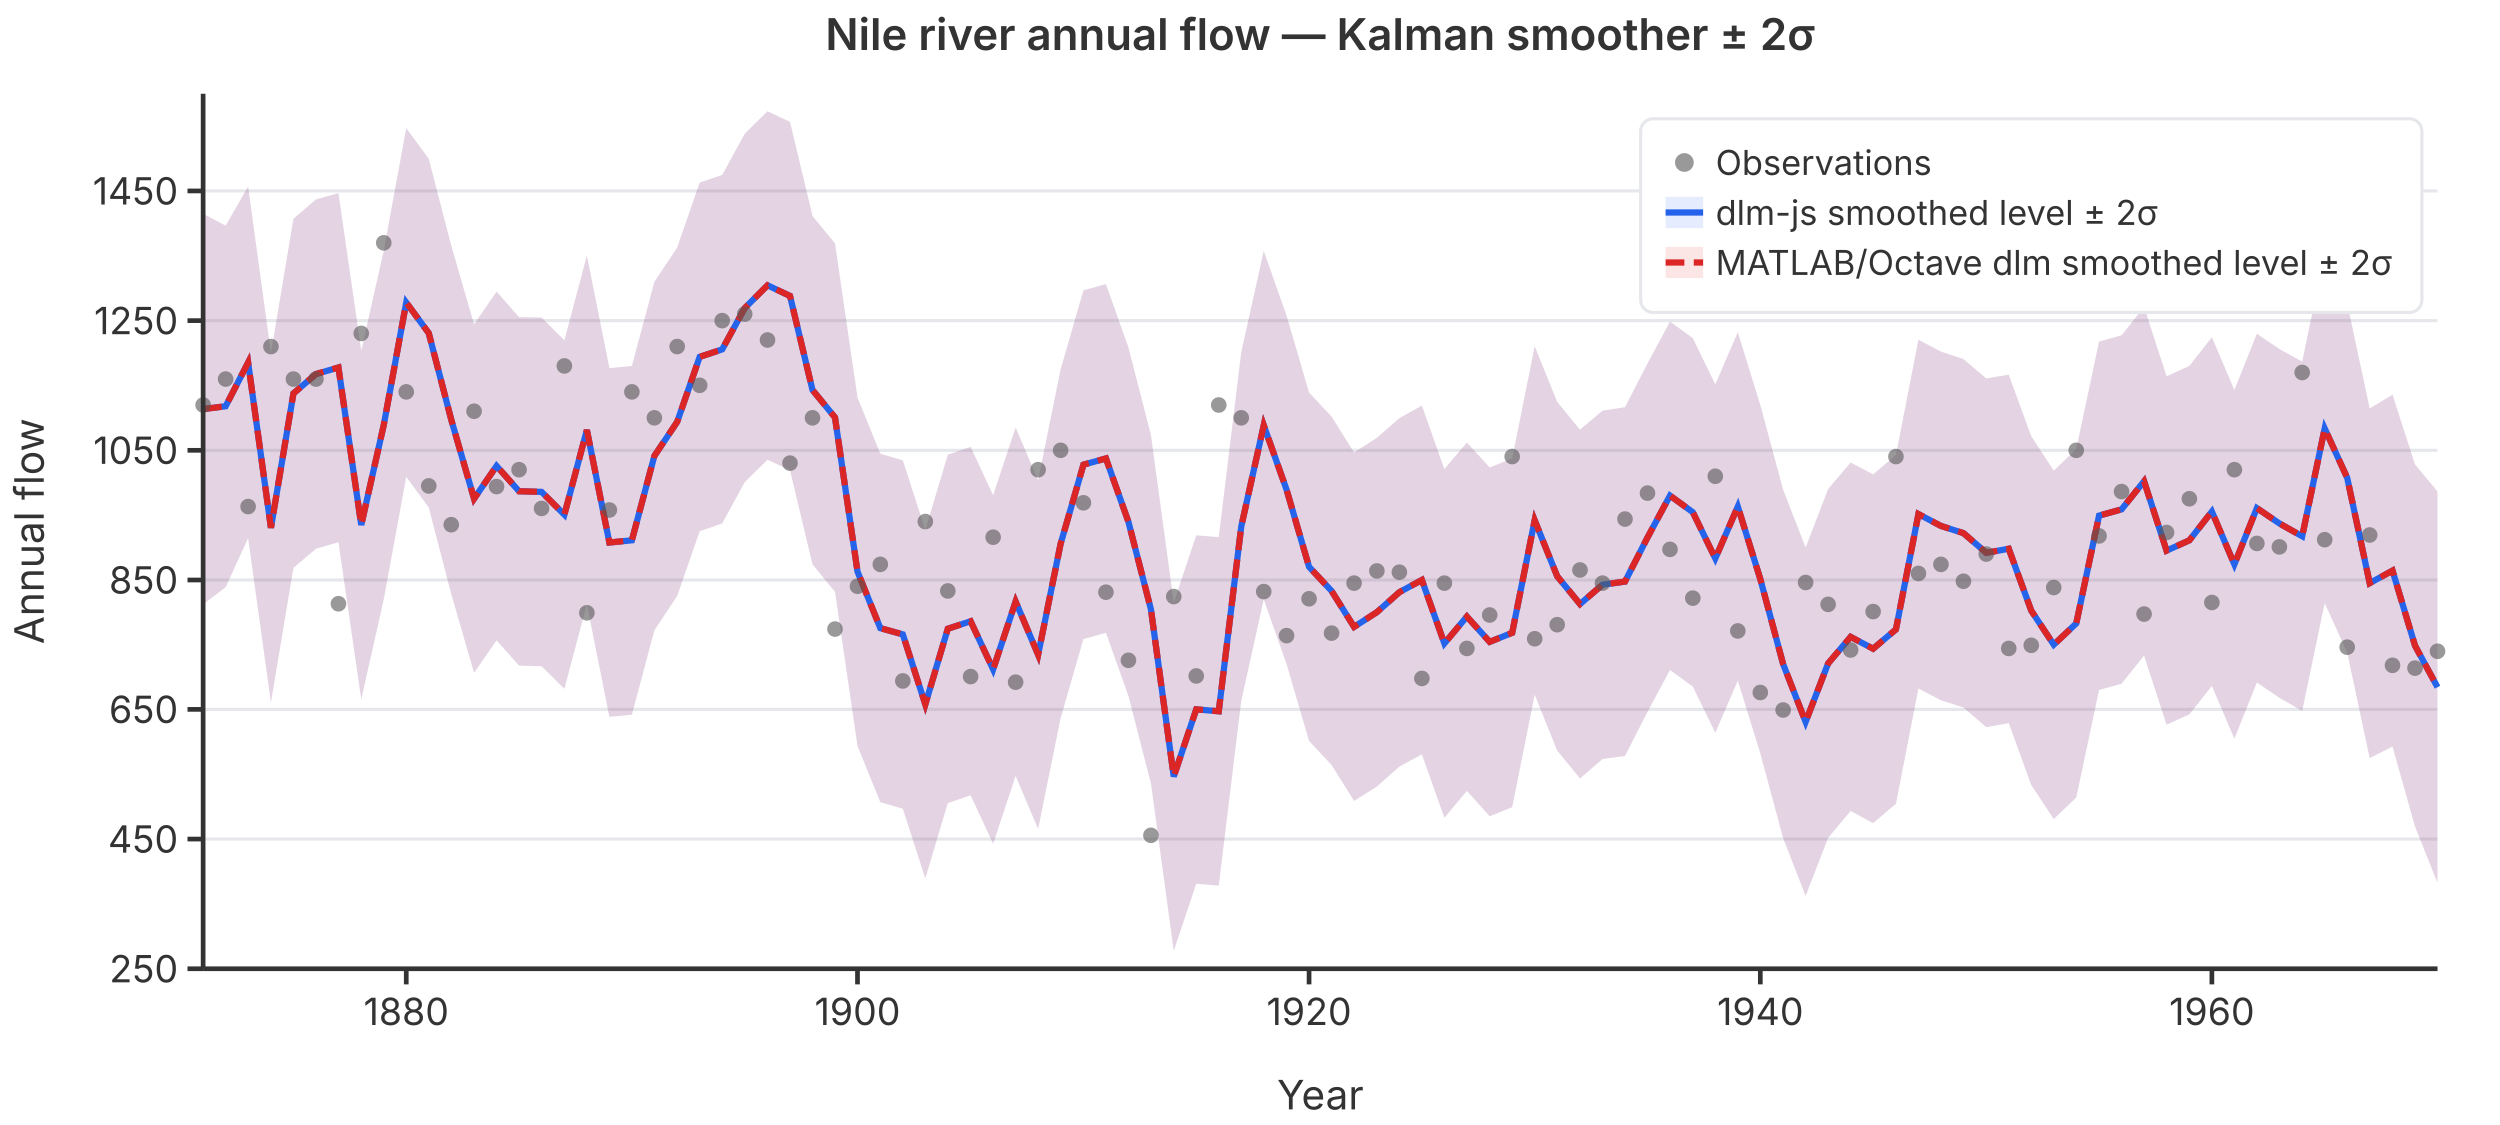
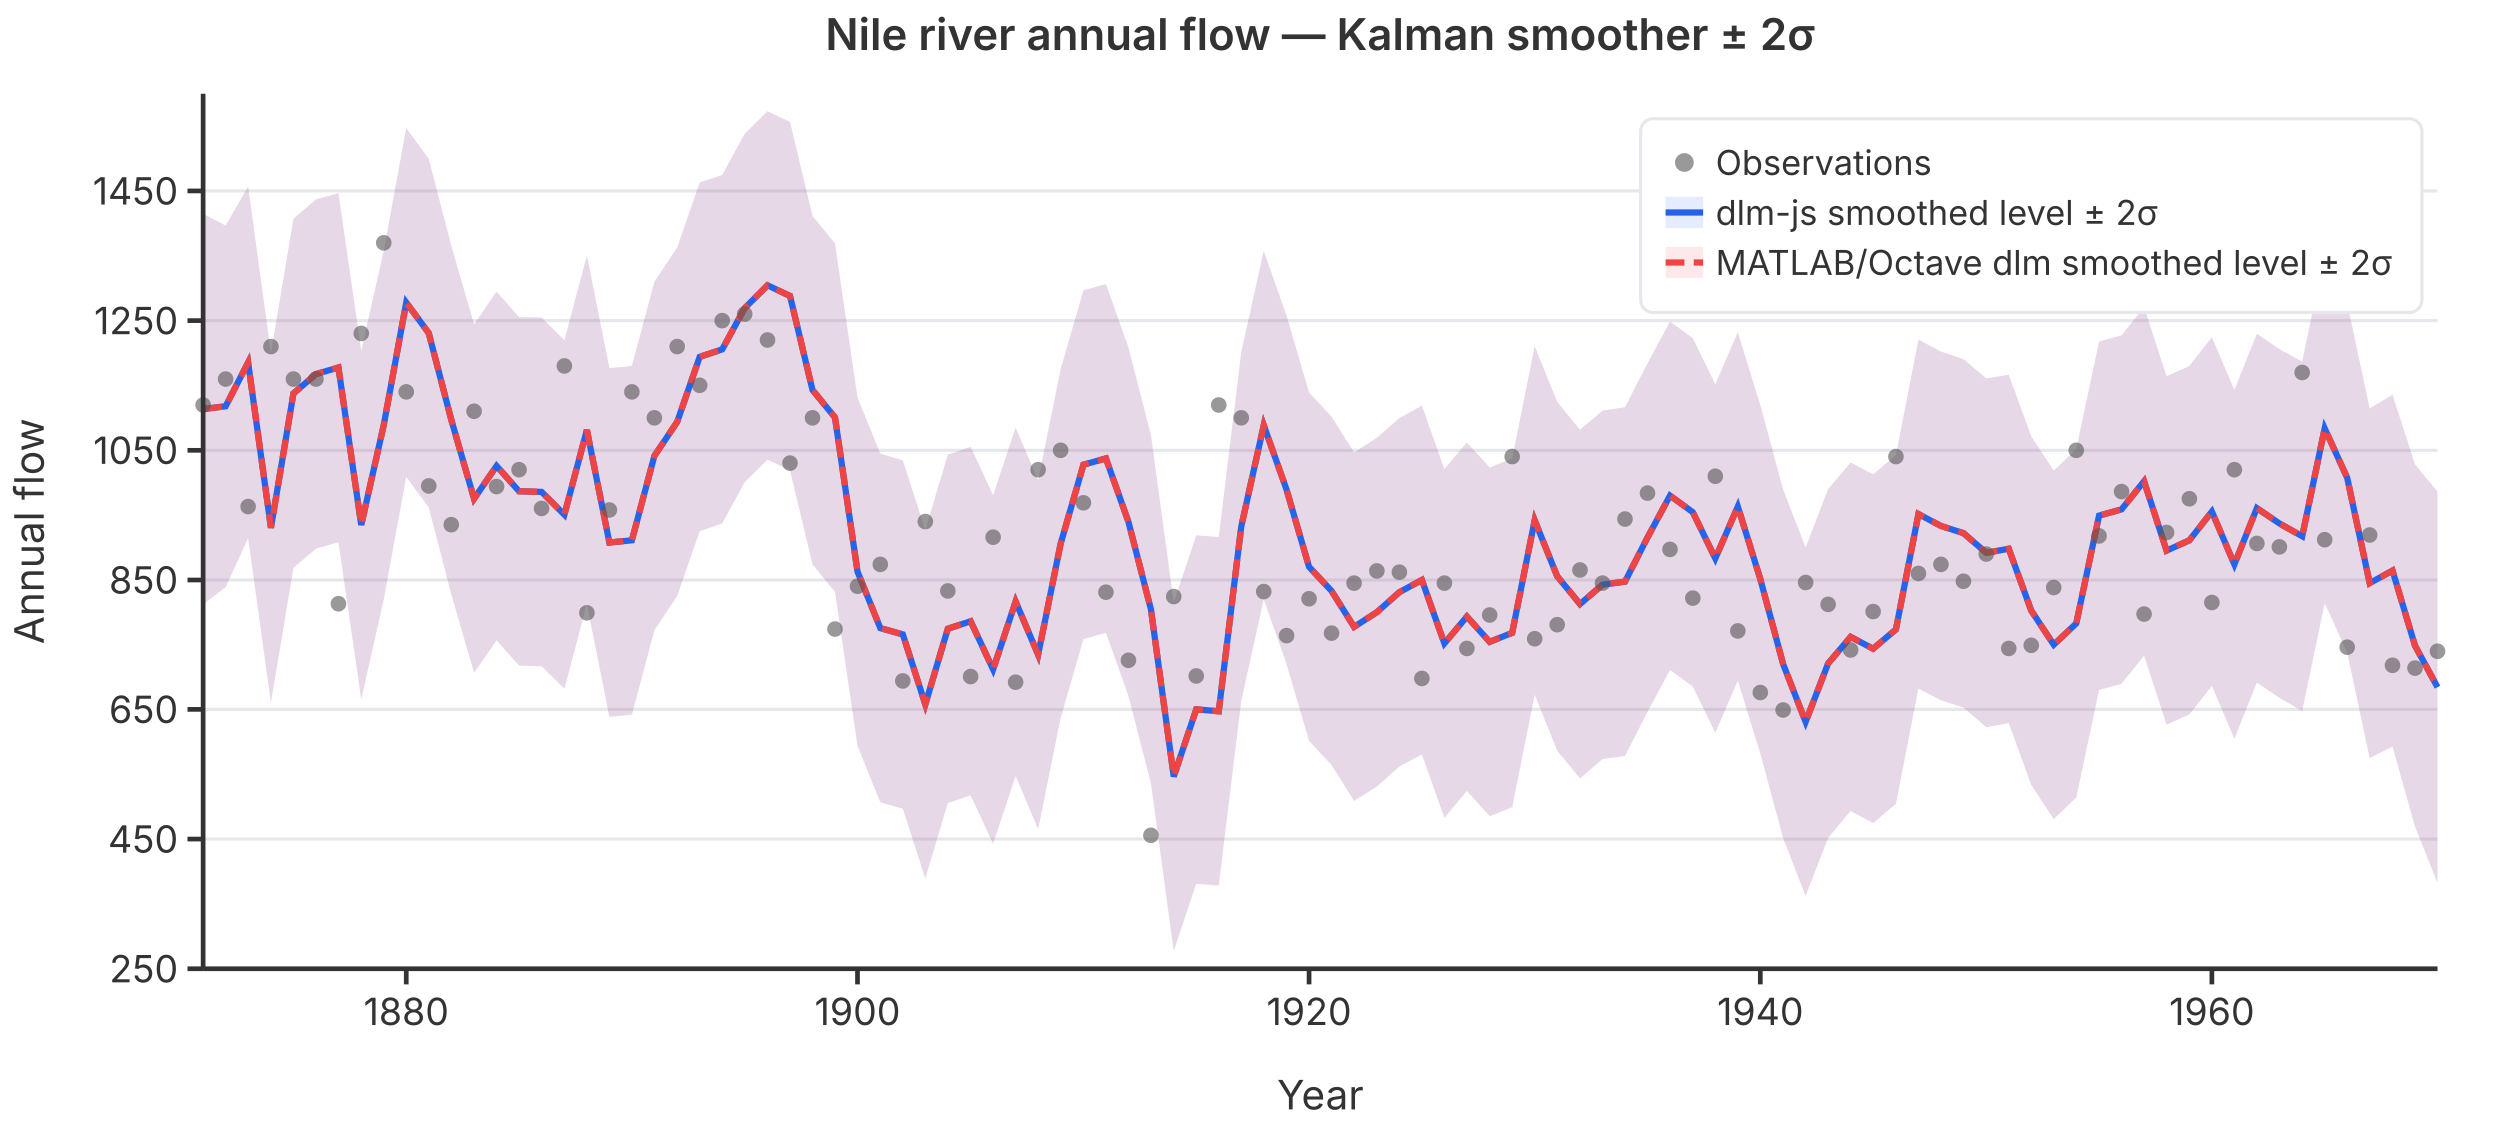
<svg xmlns="http://www.w3.org/2000/svg" viewBox="0 0 800 360" font-family="system-ui,-apple-system,sans-serif" font-size="12">
  <rect width="800" height="360" fill="white" />
  <line x1="65" y1="310.0" x2="780" y2="310.0" stroke="#e5e7eb" stroke-width="1" />
  <line x1="65" y1="268.5" x2="780" y2="268.5" stroke="#e5e7eb" stroke-width="1" />
  <line x1="65" y1="227.0" x2="780" y2="227.0" stroke="#e5e7eb" stroke-width="1" />
  <line x1="65" y1="185.6" x2="780" y2="185.6" stroke="#e5e7eb" stroke-width="1" />
  <line x1="65" y1="144.1" x2="780" y2="144.1" stroke="#e5e7eb" stroke-width="1" />
  <line x1="65" y1="102.6" x2="780" y2="102.6" stroke="#e5e7eb" stroke-width="1" />
  <line x1="65" y1="61.1" x2="780" y2="61.1" stroke="#e5e7eb" stroke-width="1" />
  <path d="M65.0,68.4L72.2,72.2L79.4,59.7L86.7,113.0L93.9,70.0L101.1,63.8L108.3,61.8L115.6,112.2L122.8,80.2L130.0,41.0L137.2,50.8L144.4,78.6L151.7,103.8L158.9,93.3L166.1,101.5L173.3,101.6L180.6,108.9L187.8,81.8L195.0,117.8L202.2,117.1L209.4,90.2L216.7,79.2L223.9,58.4L231.1,56.0L238.3,42.8L245.6,35.6L252.8,39.0L260.0,69.1L267.2,77.9L274.4,127.2L281.7,145.2L288.9,147.3L296.1,169.6L303.3,145.5L310.6,143.0L317.8,158.5L325.0,136.8L332.2,153.7L339.4,118.2L346.7,92.9L353.9,90.9L361.1,111.2L368.3,139.2L375.6,192.8L382.8,171.3L390.0,171.9L397.2,112.7L404.4,80.3L411.7,101.0L418.9,125.6L426.1,133.3L433.3,144.8L440.6,140.1L447.8,133.8L455.0,129.8L462.2,150.1L469.4,141.6L476.7,149.6L483.9,146.7L491.1,110.8L498.3,128.6L505.6,137.5L512.8,131.4L520.0,130.3L527.2,116.3L534.4,102.9L541.7,108.2L548.9,123.0L556.1,106.3L563.3,129.6L570.6,156.7L577.8,175.2L585.0,156.5L592.2,148.0L599.4,151.8L606.7,145.6L613.9,108.7L621.1,112.5L628.3,114.9L635.6,121.1L642.8,119.9L650.0,139.6L657.2,150.6L664.4,143.7L671.7,109.3L678.9,107.3L686.1,98.2L693.3,120.4L700.6,117.1L707.8,107.9L715.0,124.8L722.2,106.8L729.4,111.7L736.7,115.7L743.9,81.2L751.1,97.0L758.3,130.7L765.6,126.3L772.8,148.6L780.0,157.3L780.0,282.5L772.8,264.5L765.6,238.9L758.3,242.6L751.1,208.8L743.9,193.0L736.7,227.5L729.4,223.3L722.2,218.4L715.0,236.4L707.8,219.5L700.6,228.6L693.3,231.9L686.1,209.8L678.9,218.8L671.7,220.8L664.4,255.2L657.2,262.1L650.0,251.2L642.8,231.4L635.6,232.7L628.3,226.4L621.1,224.1L613.9,220.3L606.7,257.2L599.4,263.4L592.2,259.5L585.0,268.1L577.8,286.7L570.6,268.2L563.3,241.1L556.1,217.8L548.9,234.5L541.7,219.7L534.4,214.4L527.2,227.8L520.0,241.9L512.8,242.9L505.6,249.1L498.3,240.2L491.1,222.3L483.9,258.3L476.7,261.2L469.4,253.1L462.2,261.7L455.0,241.4L447.8,245.3L440.6,251.7L433.3,256.3L426.1,244.8L418.9,237.1L411.7,212.5L404.4,191.8L397.2,224.3L390.0,283.4L382.8,282.8L375.6,304.3L368.3,250.7L361.1,222.7L353.9,202.5L346.7,204.5L339.4,229.8L332.2,265.3L325.0,248.3L317.8,270.0L310.6,254.5L303.3,257.0L296.1,281.1L288.9,258.8L281.7,256.7L274.4,238.7L267.2,189.4L260.0,180.6L252.8,150.5L245.6,147.1L238.3,154.3L231.1,167.5L223.9,170.0L216.7,190.7L209.4,201.7L202.2,228.7L195.0,229.4L187.8,193.3L180.6,220.4L173.3,213.2L166.1,213.0L158.9,204.9L151.7,215.3L144.4,190.1L137.2,162.4L130.0,152.6L122.8,191.8L115.6,223.8L108.3,173.5L101.1,175.6L93.9,181.7L86.7,224.8L79.4,172.2L72.2,187.9L65.0,193.4Z" fill="rgba(37,99,235,0.12)" stroke="none" />
-   <path d="M65.0,68.4L72.2,72.2L79.4,59.7L86.7,113.0L93.9,70.0L101.1,63.8L108.3,61.8L115.6,112.2L122.8,80.2L130.0,41.0L137.2,50.8L144.4,78.6L151.7,103.8L158.9,93.3L166.1,101.5L173.3,101.6L180.6,108.9L187.8,81.8L195.0,117.8L202.2,117.1L209.4,90.2L216.7,79.2L223.9,58.4L231.1,56.0L238.3,42.8L245.6,35.6L252.8,39.0L260.0,69.1L267.2,77.9L274.4,127.2L281.7,145.2L288.9,147.3L296.1,169.6L303.3,145.5L310.6,143.0L317.8,158.5L325.0,136.8L332.2,153.7L339.4,118.2L346.7,92.9L353.9,90.9L361.1,111.2L368.3,139.2L375.6,192.8L382.8,171.3L390.0,171.9L397.2,112.7L404.4,80.3L411.7,101.0L418.9,125.6L426.1,133.3L433.3,144.8L440.6,140.1L447.8,133.8L455.0,129.8L462.2,150.1L469.4,141.6L476.7,149.6L483.9,146.7L491.1,110.8L498.3,128.6L505.6,137.5L512.8,131.4L520.0,130.3L527.2,116.3L534.4,102.9L541.7,108.2L548.9,123.0L556.1,106.3L563.3,129.6L570.6,156.7L577.8,175.2L585.0,156.5L592.2,148.0L599.4,151.8L606.7,145.6L613.9,108.7L621.1,112.5L628.3,114.9L635.6,121.1L642.8,119.9L650.0,139.6L657.2,150.6L664.4,143.7L671.7,109.3L678.9,107.3L686.1,98.2L693.3,120.4L700.6,117.1L707.8,107.9L715.0,124.8L722.2,106.8L729.4,111.7L736.7,115.7L743.9,81.2L751.1,97.0L758.3,130.7L765.6,126.3L772.8,148.6L780.0,157.3L780.0,282.5L772.8,264.5L765.6,238.9L758.3,242.6L751.1,208.8L743.9,193.0L736.7,227.5L729.4,223.3L722.2,218.4L715.0,236.4L707.8,219.5L700.6,228.6L693.3,231.9L686.1,209.8L678.9,218.8L671.7,220.8L664.4,255.2L657.2,262.1L650.0,251.2L642.8,231.4L635.6,232.7L628.3,226.4L621.1,224.1L613.9,220.3L606.7,257.2L599.4,263.4L592.2,259.5L585.0,268.1L577.8,286.7L570.6,268.2L563.3,241.1L556.1,217.8L548.9,234.5L541.7,219.7L534.4,214.4L527.2,227.8L520.0,241.9L512.8,242.9L505.6,249.1L498.3,240.2L491.1,222.3L483.9,258.3L476.7,261.2L469.4,253.1L462.2,261.7L455.0,241.4L447.8,245.3L440.6,251.7L433.3,256.3L426.1,244.8L418.9,237.1L411.7,212.5L404.4,191.8L397.2,224.3L390.0,283.4L382.8,282.8L375.6,304.3L368.3,250.7L361.1,222.7L353.9,202.5L346.7,204.5L339.4,229.8L332.2,265.3L325.0,248.3L317.8,270.0L310.6,254.5L303.3,257.0L296.1,281.1L288.9,258.8L281.7,256.7L274.4,238.7L267.2,189.4L260.0,180.6L252.8,150.5L245.6,147.1L238.3,154.3L231.1,167.5L223.9,170.0L216.7,190.7L209.4,201.7L202.2,228.7L195.0,229.4L187.8,193.3L180.6,220.4L173.3,213.2L166.1,213.0L158.9,204.9L151.7,215.3L144.4,190.1L137.2,162.4L130.0,152.6L122.8,191.8L115.6,223.8L108.3,173.5L101.1,175.6L93.9,181.7L86.7,224.8L79.4,172.2L72.2,187.9L65.0,193.4Z" fill="rgba(220,38,38,0.12)" stroke="none" />
+   <path d="M65.0,68.4L72.2,72.2L79.4,59.7L86.7,113.0L93.9,70.0L101.1,63.8L108.3,61.8L115.6,112.2L122.8,80.2L130.0,41.0L137.2,50.8L144.4,78.6L151.7,103.8L158.9,93.3L166.1,101.5L173.3,101.6L180.6,108.9L187.8,81.8L195.0,117.8L202.2,117.1L209.4,90.2L216.7,79.2L223.9,58.4L231.1,56.0L238.3,42.8L245.6,35.6L252.8,39.0L260.0,69.1L267.2,77.9L274.4,127.2L281.7,145.2L288.9,147.3L296.1,169.6L303.3,145.5L310.6,143.0L317.8,158.5L325.0,136.8L332.2,153.7L339.4,118.2L346.7,92.9L353.9,90.9L361.1,111.2L368.3,139.2L375.6,192.8L382.8,171.3L390.0,171.9L397.2,112.7L404.4,80.3L411.7,101.0L418.9,125.6L426.1,133.3L433.3,144.8L440.6,140.1L447.8,133.8L455.0,129.8L462.2,150.1L469.4,141.6L476.7,149.6L483.9,146.7L491.1,110.8L498.3,128.6L505.6,137.5L512.8,131.4L520.0,130.3L527.2,116.3L534.4,102.9L541.7,108.2L548.9,123.0L556.1,106.3L563.3,129.6L570.6,156.7L577.8,175.2L585.0,156.5L592.2,148.0L599.4,151.8L606.7,145.6L613.9,108.7L621.1,112.5L628.3,114.9L635.6,121.1L642.8,119.9L650.0,139.6L657.2,150.6L664.4,143.7L671.7,109.3L678.9,107.3L686.1,98.2L693.3,120.4L700.6,117.1L707.8,107.9L715.0,124.8L722.2,106.8L729.4,111.7L736.7,115.7L743.9,81.2L751.1,97.0L758.3,130.7L765.6,126.3L772.8,148.6L780.0,157.3L780.0,282.5L772.8,264.5L765.6,238.9L758.3,242.6L751.1,208.8L743.9,193.0L736.7,227.5L729.4,223.3L722.2,218.4L715.0,236.4L707.8,219.5L700.6,228.6L693.3,231.9L686.1,209.8L678.9,218.8L671.7,220.8L664.4,255.2L657.2,262.1L650.0,251.2L642.8,231.4L635.6,232.7L628.3,226.4L621.1,224.1L613.9,220.3L606.7,257.2L599.4,263.4L592.2,259.5L585.0,268.1L577.8,286.7L570.6,268.2L563.3,241.1L556.1,217.8L548.9,234.5L541.7,219.7L534.4,214.4L527.2,227.8L520.0,241.9L512.8,242.9L505.6,249.1L498.3,240.2L491.1,222.3L483.9,258.3L476.7,261.2L469.4,253.1L462.2,261.7L455.0,241.4L447.8,245.3L440.6,251.7L433.3,256.3L426.1,244.8L418.9,237.1L411.7,212.5L404.4,191.8L397.2,224.3L390.0,283.4L382.8,282.8L375.6,304.3L368.3,250.7L361.1,222.7L353.9,202.5L346.7,204.5L339.4,229.8L332.2,265.3L325.0,248.3L317.8,270.0L310.6,254.5L303.3,257.0L296.1,281.1L288.9,258.8L281.7,256.7L274.4,238.7L267.2,189.4L260.0,180.6L252.8,150.5L245.6,147.1L238.3,154.3L231.1,167.5L223.9,170.0L216.7,190.7L209.4,201.7L202.2,228.7L195.0,229.4L187.8,193.3L180.6,220.4L173.3,213.2L166.1,213.0L158.9,204.9L151.7,215.3L144.4,190.1L137.2,162.4L130.0,152.6L122.8,191.8L115.6,223.8L108.3,173.5L101.1,175.6L93.9,181.7L86.7,224.8L79.4,172.2L72.2,187.9L65.0,193.4Z" fill="rgba(239,68,68,0.12)" stroke="none" />
  <polyline points="65.0,130.9 72.2,130.0 79.4,116.0 86.7,168.9 93.9,125.9 101.1,119.7 108.3,117.6 115.6,168.0 122.8,136.0 130.0,96.8 137.2,106.6 144.4,134.3 151.7,159.6 158.9,149.1 166.1,157.2 173.3,157.4 180.6,164.7 187.8,137.6 195.0,173.6 202.2,172.9 209.4,145.9 216.7,135.0 223.9,114.2 231.1,111.8 238.3,98.6 245.6,91.3 252.8,94.7 260.0,124.8 267.2,133.6 274.4,182.9 281.7,201.0 288.9,203.0 296.1,225.4 303.3,201.2 310.6,198.8 317.8,214.2 325.0,192.5 332.2,209.5 339.4,174.0 346.7,148.7 353.9,146.7 361.1,167.0 368.3,195.0 375.6,248.5 382.8,227.0 390.0,227.6 397.2,168.5 404.4,136.1 411.7,156.7 418.9,181.4 426.1,189.1 433.3,200.6 440.6,195.9 447.8,189.5 455.0,185.6 462.2,205.9 469.4,197.3 476.7,205.4 483.9,202.5 491.1,166.5 498.3,184.4 505.6,193.3 512.8,187.1 520.0,186.1 527.2,172.0 534.4,158.6 541.7,163.9 548.9,178.7 556.1,162.1 563.3,185.3 570.6,212.5 577.8,231.0 585.0,212.3 592.2,203.8 599.4,207.6 606.7,201.4 613.9,164.5 621.1,168.3 628.3,170.6 635.6,176.9 642.8,175.6 650.0,195.4 657.2,206.3 664.4,199.5 671.7,165.0 678.9,163.0 686.1,154.0 693.3,176.2 700.6,172.9 707.8,163.7 715.0,180.6 722.2,162.6 729.4,167.5 736.7,171.6 743.9,137.1 751.1,152.9 758.3,186.6 765.6,182.6 772.8,206.6 780.0,219.9" fill="none" stroke="#2563eb" stroke-width="2" />
-   <polyline points="65.0,130.9 72.2,130.0 79.4,116.0 86.7,168.9 93.9,125.9 101.1,119.7 108.3,117.6 115.6,168.0 122.8,136.0 130.0,96.8 137.2,106.6 144.4,134.3 151.7,159.6 158.9,149.1 166.1,157.2 173.3,157.4 180.6,164.7 187.8,137.6 195.0,173.6 202.2,172.9 209.4,145.9 216.7,135.0 223.9,114.2 231.1,111.8 238.3,98.6 245.6,91.3 252.8,94.7 260.0,124.8 267.2,133.6 274.4,182.9 281.7,201.0 288.9,203.0 296.1,225.4 303.3,201.2 310.6,198.8 317.8,214.2 325.0,192.5 332.2,209.5 339.4,174.0 346.7,148.7 353.9,146.7 361.1,167.0 368.3,195.0 375.6,248.5 382.8,227.0 390.0,227.6 397.2,168.5 404.4,136.1 411.7,156.7 418.9,181.4 426.1,189.1 433.3,200.6 440.6,195.9 447.8,189.5 455.0,185.6 462.2,205.9 469.4,197.3 476.7,205.4 483.9,202.5 491.1,166.5 498.3,184.4 505.6,193.3 512.8,187.1 520.0,186.1 527.2,172.0 534.4,158.6 541.7,163.9 548.9,178.7 556.1,162.1 563.3,185.3 570.6,212.5 577.8,231.0 585.0,212.3 592.2,203.8 599.4,207.6 606.7,201.4 613.9,164.5 621.1,168.3 628.3,170.6 635.6,176.9 642.8,175.6 650.0,195.4 657.2,206.3 664.4,199.5 671.7,165.0 678.9,163.0 686.1,154.0 693.3,176.2 700.6,172.9 707.8,163.7 715.0,180.6 722.2,162.6 729.4,167.5 736.7,171.6 743.9,137.1 751.1,152.9 758.3,186.6 765.6,182.6 772.8,206.6 780.0,219.9" fill="none" stroke="#dc2626" stroke-width="2" stroke-dasharray="6,3" />
+   <polyline points="65.0,130.9 72.2,130.0 79.4,116.0 86.7,168.9 93.9,125.9 101.1,119.7 108.3,117.6 115.6,168.0 122.8,136.0 130.0,96.8 137.2,106.6 144.4,134.3 151.7,159.6 158.9,149.1 166.1,157.2 173.3,157.4 180.6,164.7 187.8,137.6 195.0,173.6 202.2,172.9 209.4,145.9 216.7,135.0 223.9,114.2 231.1,111.8 238.3,98.6 245.6,91.3 252.8,94.7 260.0,124.8 267.2,133.6 274.4,182.9 281.7,201.0 288.9,203.0 296.1,225.4 303.3,201.2 310.6,198.8 317.8,214.2 325.0,192.5 332.2,209.5 339.4,174.0 346.7,148.7 353.9,146.7 361.1,167.0 368.3,195.0 375.6,248.5 382.8,227.0 390.0,227.6 397.2,168.5 404.4,136.1 411.7,156.7 418.9,181.4 426.1,189.1 433.3,200.6 440.6,195.9 447.8,189.5 455.0,185.6 462.2,205.9 469.4,197.3 476.7,205.4 483.9,202.5 491.1,166.5 498.3,184.4 505.6,193.3 512.8,187.1 520.0,186.1 527.2,172.0 534.4,158.6 541.7,163.9 548.9,178.7 556.1,162.1 563.3,185.3 570.6,212.5 577.8,231.0 585.0,212.3 592.2,203.8 599.4,207.6 606.7,201.4 613.9,164.5 621.1,168.3 628.3,170.6 635.6,176.9 642.8,175.6 650.0,195.4 657.2,206.3 664.4,199.5 671.7,165.0 678.9,163.0 686.1,154.0 693.3,176.2 700.6,172.9 707.8,163.7 715.0,180.6 722.2,162.6 729.4,167.5 736.7,171.6 743.9,137.1 751.1,152.9 758.3,186.6 765.6,182.6 772.8,206.6 780.0,219.9" fill="none" stroke="#ef4444" stroke-width="2" stroke-dasharray="6,3" />
  <circle cx="65.0" cy="129.6" r="2.5" fill="#555" opacity="0.6" />
  <circle cx="72.2" cy="121.3" r="2.5" fill="#555" opacity="0.6" />
  <circle cx="79.4" cy="162.1" r="2.5" fill="#555" opacity="0.6" />
  <circle cx="86.7" cy="110.9" r="2.5" fill="#555" opacity="0.6" />
  <circle cx="93.9" cy="121.3" r="2.5" fill="#555" opacity="0.6" />
  <circle cx="101.1" cy="121.3" r="2.5" fill="#555" opacity="0.6" />
  <circle cx="108.3" cy="193.2" r="2.5" fill="#555" opacity="0.6" />
  <circle cx="115.6" cy="106.7" r="2.5" fill="#555" opacity="0.6" />
  <circle cx="122.8" cy="77.7" r="2.5" fill="#555" opacity="0.6" />
  <circle cx="130.0" cy="125.4" r="2.5" fill="#555" opacity="0.6" />
  <circle cx="137.2" cy="155.5" r="2.5" fill="#555" opacity="0.6" />
  <circle cx="144.4" cy="167.9" r="2.5" fill="#555" opacity="0.6" />
  <circle cx="151.7" cy="131.6" r="2.5" fill="#555" opacity="0.6" />
  <circle cx="158.9" cy="155.7" r="2.5" fill="#555" opacity="0.6" />
  <circle cx="166.1" cy="150.3" r="2.5" fill="#555" opacity="0.6" />
  <circle cx="173.3" cy="162.7" r="2.5" fill="#555" opacity="0.6" />
  <circle cx="180.6" cy="117.1" r="2.5" fill="#555" opacity="0.6" />
  <circle cx="187.8" cy="196.1" r="2.5" fill="#555" opacity="0.6" />
  <circle cx="195.0" cy="163.2" r="2.5" fill="#555" opacity="0.6" />
  <circle cx="202.2" cy="125.4" r="2.5" fill="#555" opacity="0.6" />
  <circle cx="209.4" cy="133.7" r="2.5" fill="#555" opacity="0.6" />
  <circle cx="216.7" cy="110.9" r="2.5" fill="#555" opacity="0.6" />
  <circle cx="223.9" cy="123.3" r="2.5" fill="#555" opacity="0.6" />
  <circle cx="231.1" cy="102.6" r="2.5" fill="#555" opacity="0.6" />
  <circle cx="238.3" cy="100.5" r="2.5" fill="#555" opacity="0.6" />
  <circle cx="245.6" cy="108.8" r="2.5" fill="#555" opacity="0.6" />
  <circle cx="252.8" cy="148.2" r="2.5" fill="#555" opacity="0.6" />
  <circle cx="260.0" cy="133.7" r="2.5" fill="#555" opacity="0.6" />
  <circle cx="267.2" cy="201.3" r="2.5" fill="#555" opacity="0.6" />
  <circle cx="274.4" cy="187.6" r="2.5" fill="#555" opacity="0.6" />
  <circle cx="281.7" cy="180.6" r="2.5" fill="#555" opacity="0.6" />
  <circle cx="288.9" cy="217.9" r="2.5" fill="#555" opacity="0.6" />
  <circle cx="296.1" cy="166.9" r="2.5" fill="#555" opacity="0.6" />
  <circle cx="303.3" cy="189.1" r="2.5" fill="#555" opacity="0.6" />
  <circle cx="310.6" cy="216.5" r="2.5" fill="#555" opacity="0.6" />
  <circle cx="317.8" cy="171.9" r="2.5" fill="#555" opacity="0.6" />
  <circle cx="325.0" cy="218.3" r="2.5" fill="#555" opacity="0.6" />
  <circle cx="332.2" cy="150.3" r="2.5" fill="#555" opacity="0.6" />
  <circle cx="339.4" cy="144.1" r="2.5" fill="#555" opacity="0.6" />
  <circle cx="346.7" cy="160.9" r="2.5" fill="#555" opacity="0.6" />
  <circle cx="353.9" cy="189.5" r="2.5" fill="#555" opacity="0.6" />
  <circle cx="361.1" cy="211.3" r="2.5" fill="#555" opacity="0.6" />
  <circle cx="368.3" cy="267.3" r="2.5" fill="#555" opacity="0.6" />
  <circle cx="375.6" cy="190.9" r="2.5" fill="#555" opacity="0.6" />
  <circle cx="382.8" cy="216.3" r="2.5" fill="#555" opacity="0.6" />
  <circle cx="390.0" cy="129.6" r="2.5" fill="#555" opacity="0.6" />
  <circle cx="397.2" cy="133.7" r="2.5" fill="#555" opacity="0.6" />
  <circle cx="404.4" cy="189.3" r="2.5" fill="#555" opacity="0.6" />
  <circle cx="411.7" cy="203.4" r="2.5" fill="#555" opacity="0.6" />
  <circle cx="418.9" cy="191.6" r="2.5" fill="#555" opacity="0.6" />
  <circle cx="426.1" cy="202.6" r="2.5" fill="#555" opacity="0.6" />
  <circle cx="433.3" cy="186.6" r="2.5" fill="#555" opacity="0.6" />
  <circle cx="440.6" cy="182.7" r="2.5" fill="#555" opacity="0.6" />
  <circle cx="447.8" cy="183.1" r="2.5" fill="#555" opacity="0.6" />
  <circle cx="455.0" cy="217.1" r="2.5" fill="#555" opacity="0.6" />
  <circle cx="462.2" cy="186.6" r="2.5" fill="#555" opacity="0.6" />
  <circle cx="469.4" cy="207.5" r="2.5" fill="#555" opacity="0.6" />
  <circle cx="476.7" cy="196.8" r="2.5" fill="#555" opacity="0.6" />
  <circle cx="483.9" cy="146.1" r="2.5" fill="#555" opacity="0.6" />
  <circle cx="491.1" cy="204.4" r="2.5" fill="#555" opacity="0.6" />
  <circle cx="498.3" cy="199.9" r="2.5" fill="#555" opacity="0.6" />
  <circle cx="505.6" cy="182.4" r="2.5" fill="#555" opacity="0.6" />
  <circle cx="512.8" cy="186.6" r="2.5" fill="#555" opacity="0.6" />
  <circle cx="520.0" cy="166.1" r="2.5" fill="#555" opacity="0.6" />
  <circle cx="527.2" cy="157.8" r="2.5" fill="#555" opacity="0.6" />
  <circle cx="534.4" cy="175.8" r="2.5" fill="#555" opacity="0.6" />
  <circle cx="541.7" cy="191.4" r="2.5" fill="#555" opacity="0.6" />
  <circle cx="548.9" cy="152.4" r="2.5" fill="#555" opacity="0.6" />
  <circle cx="556.1" cy="201.9" r="2.5" fill="#555" opacity="0.6" />
  <circle cx="563.3" cy="221.6" r="2.5" fill="#555" opacity="0.6" />
  <circle cx="570.6" cy="227.2" r="2.5" fill="#555" opacity="0.6" />
  <circle cx="577.8" cy="186.4" r="2.5" fill="#555" opacity="0.6" />
  <circle cx="585.0" cy="193.4" r="2.5" fill="#555" opacity="0.6" />
  <circle cx="592.2" cy="208.0" r="2.5" fill="#555" opacity="0.6" />
  <circle cx="599.4" cy="195.7" r="2.5" fill="#555" opacity="0.6" />
  <circle cx="606.7" cy="146.1" r="2.5" fill="#555" opacity="0.6" />
  <circle cx="613.9" cy="183.5" r="2.5" fill="#555" opacity="0.6" />
  <circle cx="621.1" cy="180.6" r="2.5" fill="#555" opacity="0.6" />
  <circle cx="628.3" cy="186.0" r="2.5" fill="#555" opacity="0.6" />
  <circle cx="635.6" cy="177.3" r="2.5" fill="#555" opacity="0.6" />
  <circle cx="642.8" cy="207.5" r="2.5" fill="#555" opacity="0.6" />
  <circle cx="650.0" cy="206.5" r="2.5" fill="#555" opacity="0.6" />
  <circle cx="657.2" cy="188.0" r="2.5" fill="#555" opacity="0.6" />
  <circle cx="664.4" cy="144.1" r="2.5" fill="#555" opacity="0.6" />
  <circle cx="671.7" cy="171.5" r="2.5" fill="#555" opacity="0.6" />
  <circle cx="678.9" cy="157.3" r="2.5" fill="#555" opacity="0.6" />
  <circle cx="686.1" cy="196.5" r="2.5" fill="#555" opacity="0.6" />
  <circle cx="693.3" cy="170.4" r="2.5" fill="#555" opacity="0.6" />
  <circle cx="700.6" cy="159.6" r="2.5" fill="#555" opacity="0.6" />
  <circle cx="707.8" cy="192.8" r="2.5" fill="#555" opacity="0.6" />
  <circle cx="715.0" cy="150.3" r="2.5" fill="#555" opacity="0.6" />
  <circle cx="722.2" cy="173.9" r="2.5" fill="#555" opacity="0.6" />
  <circle cx="729.4" cy="175.0" r="2.5" fill="#555" opacity="0.6" />
  <circle cx="736.7" cy="119.2" r="2.5" fill="#555" opacity="0.6" />
  <circle cx="743.9" cy="172.7" r="2.5" fill="#555" opacity="0.6" />
  <circle cx="751.1" cy="207.1" r="2.5" fill="#555" opacity="0.6" />
  <circle cx="758.3" cy="171.2" r="2.5" fill="#555" opacity="0.6" />
  <circle cx="765.6" cy="212.9" r="2.5" fill="#555" opacity="0.6" />
  <circle cx="772.8" cy="213.8" r="2.5" fill="#555" opacity="0.6" />
  <circle cx="780.0" cy="208.4" r="2.5" fill="#555" opacity="0.6" />
  <line x1="65" y1="30" x2="65" y2="310" stroke="#333" stroke-width="1.5" />
  <line x1="65" y1="310" x2="780" y2="310" stroke="#333" stroke-width="1.5" />
  <line x1="60" y1="310.0" x2="65" y2="310.0" stroke="#333" stroke-width="1.5" />
  <text x="57" y="310.0" text-anchor="end" dominant-baseline="middle" fill="#333">250</text>
  <line x1="60" y1="268.5" x2="65" y2="268.5" stroke="#333" stroke-width="1.5" />
  <text x="57" y="268.5" text-anchor="end" dominant-baseline="middle" fill="#333">450</text>
  <line x1="60" y1="227.0" x2="65" y2="227.0" stroke="#333" stroke-width="1.5" />
  <text x="57" y="227.0" text-anchor="end" dominant-baseline="middle" fill="#333">650</text>
  <line x1="60" y1="185.6" x2="65" y2="185.6" stroke="#333" stroke-width="1.5" />
  <text x="57" y="185.6" text-anchor="end" dominant-baseline="middle" fill="#333">850</text>
  <line x1="60" y1="144.1" x2="65" y2="144.1" stroke="#333" stroke-width="1.5" />
  <text x="57" y="144.1" text-anchor="end" dominant-baseline="middle" fill="#333">1050</text>
  <line x1="60" y1="102.6" x2="65" y2="102.6" stroke="#333" stroke-width="1.5" />
  <text x="57" y="102.6" text-anchor="end" dominant-baseline="middle" fill="#333">1250</text>
  <line x1="60" y1="61.1" x2="65" y2="61.1" stroke="#333" stroke-width="1.5" />
  <text x="57" y="61.1" text-anchor="end" dominant-baseline="middle" fill="#333">1450</text>
  <line x1="130.0" y1="310" x2="130.0" y2="315" stroke="#333" stroke-width="1.5" />
  <text x="130.0" y="328" text-anchor="middle" fill="#333">1880</text>
  <line x1="274.4" y1="310" x2="274.4" y2="315" stroke="#333" stroke-width="1.5" />
  <text x="274.4" y="328" text-anchor="middle" fill="#333">1900</text>
  <line x1="418.9" y1="310" x2="418.9" y2="315" stroke="#333" stroke-width="1.5" />
  <text x="418.9" y="328" text-anchor="middle" fill="#333">1920</text>
  <line x1="563.3" y1="310" x2="563.3" y2="315" stroke="#333" stroke-width="1.5" />
  <text x="563.3" y="328" text-anchor="middle" fill="#333">1940</text>
  <line x1="707.8" y1="310" x2="707.8" y2="315" stroke="#333" stroke-width="1.5" />
  <text x="707.8" y="328" text-anchor="middle" fill="#333">1960</text>
  <text x="422.5" y="355" text-anchor="middle" fill="#333" font-size="13">Year</text>
  <text x="14" y="170" text-anchor="middle" fill="#333" font-size="13" transform="rotate(-90,14,170)">Annual flow</text>
  <text x="422.5" y="16" text-anchor="middle" fill="#333" font-size="14" font-weight="600">Nile river annual flow — Kalman smoother ± 2σ</text>
  <rect x="525" y="38" width="250" height="62" rx="4" fill="white" stroke="#e5e7eb" stroke-width="1" />
  <circle cx="539" cy="52" r="3" fill="#555" opacity="0.6" />
  <text x="549" y="52" dominant-baseline="middle" fill="#333" font-size="11">Observations</text>
  <line x1="533" y1="68" x2="545" y2="68" stroke="#2563eb" stroke-width="2" />
  <rect x="533" y="63" width="12" height="10" fill="rgba(37,99,235,0.12)" stroke="none" />
  <text x="549" y="68" dominant-baseline="middle" fill="#333" font-size="11">dlm-js smoothed level ± 2σ</text>
-   <line x1="533" y1="84" x2="545" y2="84" stroke="#dc2626" stroke-width="2" stroke-dasharray="6,3" />
-   <rect x="533" y="79" width="12" height="10" fill="rgba(220,38,38,0.12)" stroke="none" />
+   <line x1="533" y1="84" x2="545" y2="84" stroke="#ef4444" stroke-width="2" stroke-dasharray="6,3" />
+   <rect x="533" y="79" width="12" height="10" fill="rgba(239,68,68,0.12)" stroke="none" />
  <text x="549" y="84" dominant-baseline="middle" fill="#333" font-size="11">MATLAB/Octave dlm smoothed level ± 2σ</text>
</svg>
